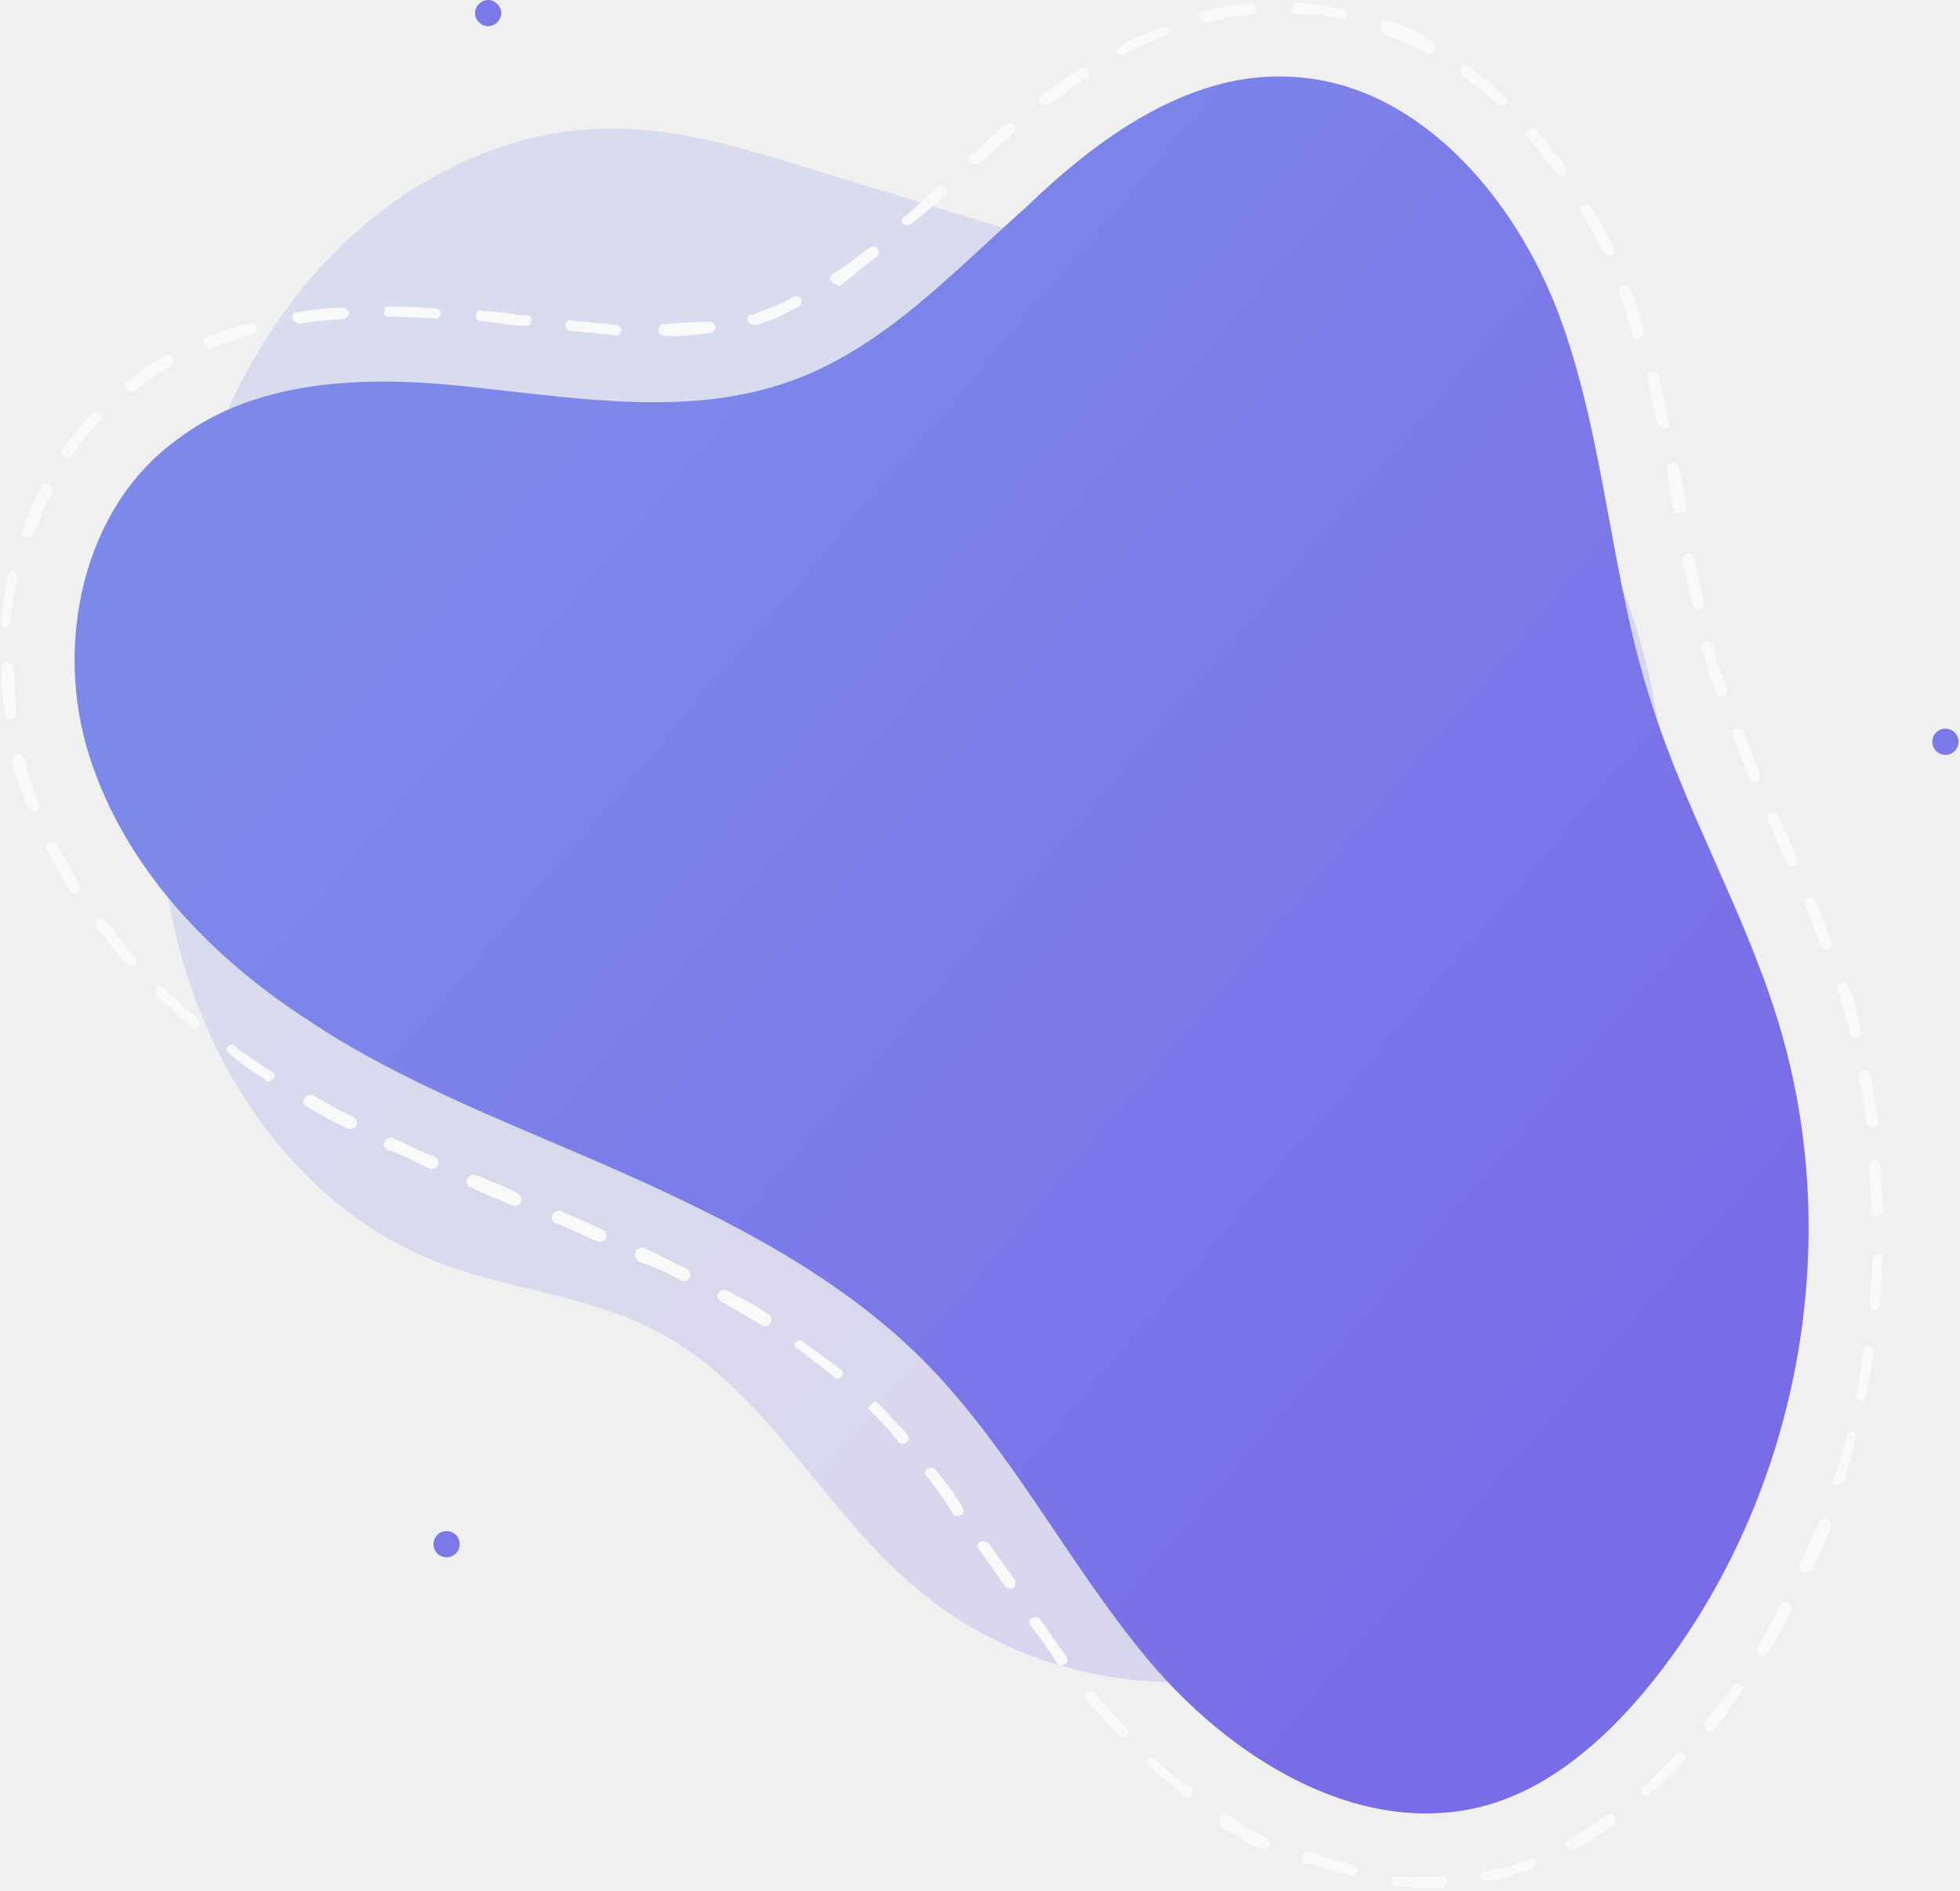
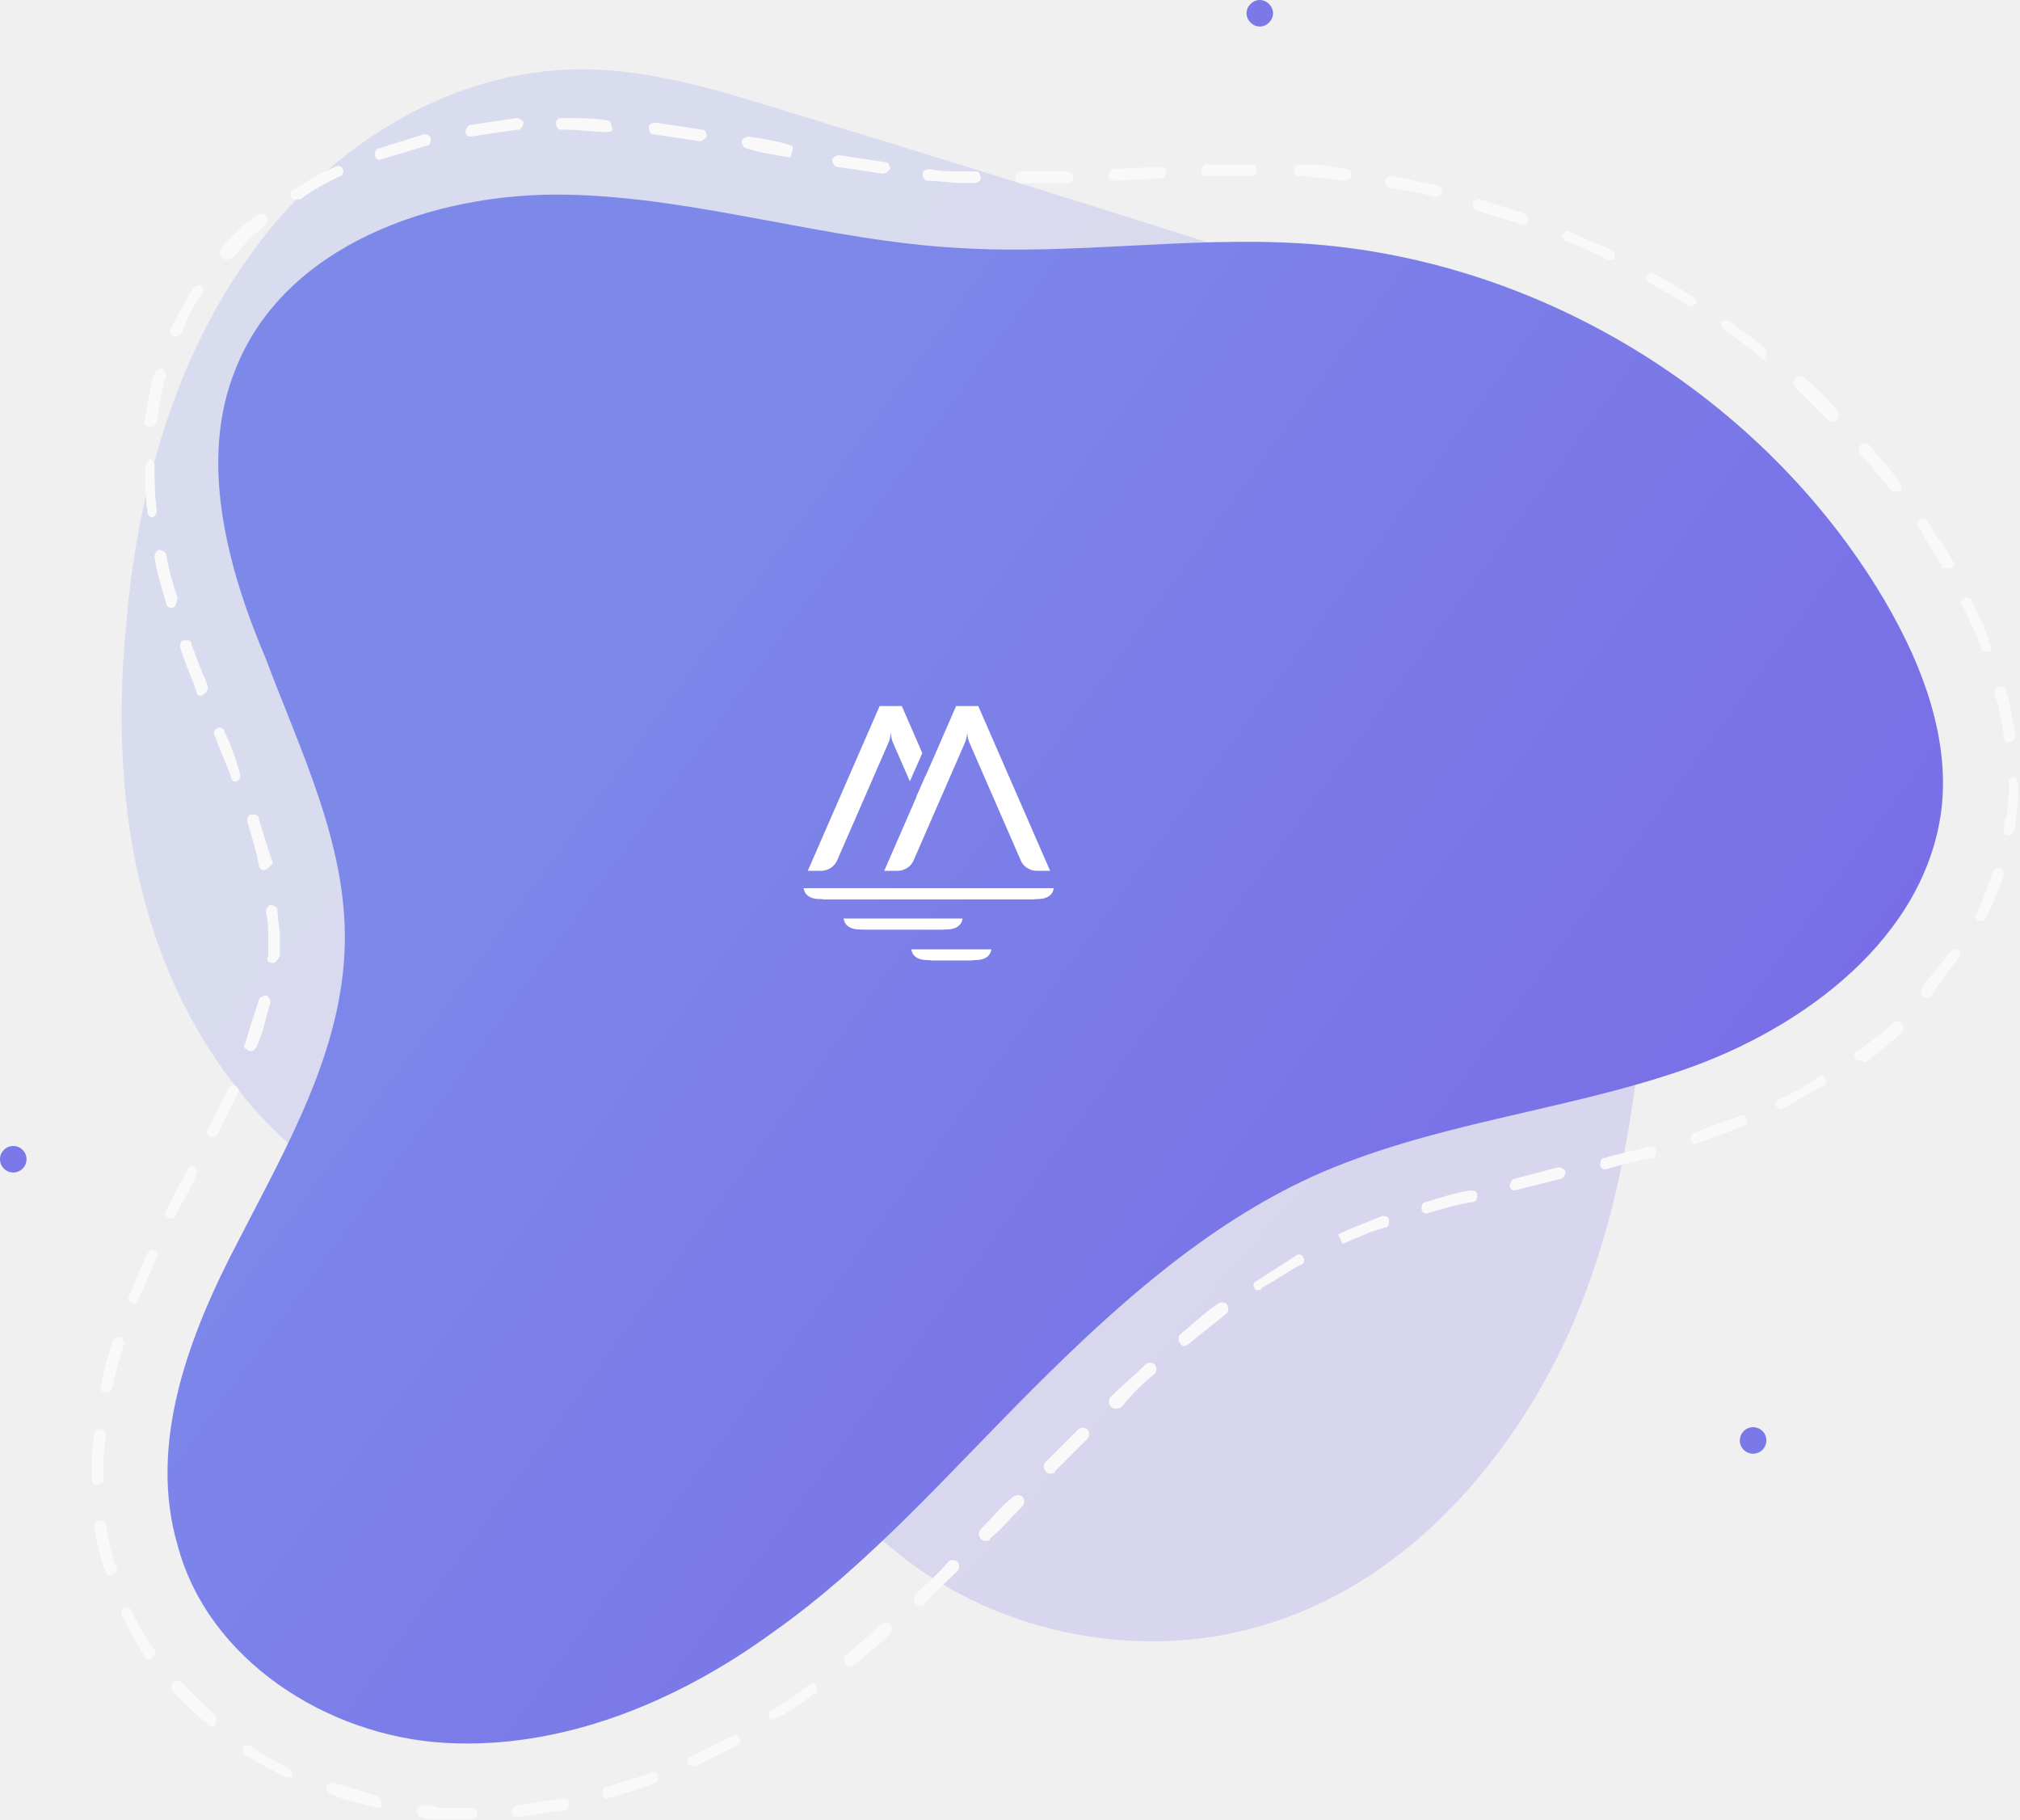
- <svg xmlns="http://www.w3.org/2000/svg" xmlns:xlink="http://www.w3.org/1999/xlink" height="410" viewBox="0 0 425 410" width="425">
-   <linearGradient id="a">
-     <stop offset="0" stop-color="#796ce7" />
-     <stop offset="1" stop-color="#7d89e9" />
-   </linearGradient>
-   <linearGradient id="b" x1="83.763%" x2="18.621%" xlink:href="#a" y1="85.06%" y2="26.619%" />
-   <linearGradient id="c" x1="85.564%" x2="16.948%" xlink:href="#a" y1="85.06%" y2="26.619%" />
-   <g fill="none">
-     <path d="M176.422 36.806c-14.426-4.477-28.852-8.954-43.775-8.954-27.858 0-54.222 16.416-70.638 39.299-16.416 22.385-24.375 50.74-26.862 78.597-2.488 24.872-.995 50.74 8.456 74.12s26.862 43.775 49.745 53.227c15.918 6.467 33.33 7.461 48.75 15.42 24.375 12.437 36.811 40.294 58.202 57.207 21.887 17.908 53.724 23.878 80.586 14.924 29.35-9.452 51.735-35.32 64.171-63.674 12.436-28.852 15.421-60.191 16.416-91.53 1.492-36.812-1.492-77.602-26.365-104.962-18.405-19.4-45.268-28.355-70.638-36.314a8654.174 8654.174 0 0 0-88.048-27.36z" fill="url(#b)" opacity=".2" />
-     <path d="M5.996 174.919l-2.495-6.502c-.357-.929-.892-2.322-.784-3.43-.178-.463.108-1.106 1.037-1.463.464-.178 1.107.108 1.463 1.037.357.929.892 2.322.784 3.43l2.496 6.5c.178.465-.108 1.108-.573 1.286-.928.357-1.571.07-1.928-.858zm4.03 9.11c-.178-.465.108-1.107.572-1.286.465-.178 1.572-.07 1.75.394 1.534 2.609 3.247 5.681 4.959 8.754.178.464.07 1.571-.394 1.75-.465.178-1.572.07-1.75-.395l-5.137-9.217zM1.188 155.45c-.32-3.607-1.103-7.036-.78-10.358-.178-.464.573-1.285 1.037-1.463s1.286.572 1.464 1.036c.14 3.143.46 6.75.6 9.894.179.464-.572 1.285-1.036 1.463-.929.357-1.107-.108-1.285-.572zm19.506 45.263c-.178-.464.108-1.107.572-1.285.465-.178 1.393-.535 1.75.394 1.998 2.43 4.175 5.324 6.174 7.754.642.286.534 1.393.07 1.572-.464.178-1.393.535-1.572.07-2.64-2.716-4.817-5.61-6.994-8.505.178.465 0 0 0 0zM.45 135.486l-.179-.464c.324-3.322.648-6.643 1.436-10.142.286-.643.75-.821 1.215-1 .642.287.82.75.999 1.215-.966 3.035-1.29 6.357-1.614 9.678-.286.643-.572 1.285-1.215 1-.286.642-.464.177-.642-.287zm33.34 79.916c-.178-.465.109-1.107.109-1.107.286-.643 1.393-.535 1.571-.07l7.389 6.754c.642.286.534 1.393.07 1.572-.286.642-1.393.535-1.572.07l-7.388-6.755-.178-.464zM4.786 116.239c-.179-.465-.179-.465.108-1.107.966-3.036 2.397-6.249 3.827-9.462.286-.643 1.215-1 1.858-.713.643.286 1 1.215.713 1.857-1.609 2.75-2.575 5.784-4.006 8.998-.286.642-.75.82-1.858.713-.464.178-.464.178-.642-.286zM49.319 228.09c-.178-.465-.356-.93.108-1.107.286-.643 1.393-.535 1.572-.07 2.284 1.786 5.211 3.86 7.96 5.469.643.286 1 1.215.07 1.571-.285.643-1.214 1-1.57.07-2.75-1.608-5.677-3.682-8.14-5.933.179.464.179.464 0 0zm16.565 11.225c-.179-.464-.179-.464.107-1.107.287-.643 1.215-1 1.858-.713 2.749 1.609 5.498 3.218 8.711 4.648.643.287 1 1.215.714 1.858-.287.643-1.215 1-1.858.713-3.214-1.43-5.963-3.04-8.711-4.648-.643-.287-.821-.751-.821-.751zM13.439 98.53c-.178-.465-.356-.929.108-1.107 2.074-2.928 4.325-5.39 6.577-7.853.286-.643 1.393-.535 1.571-.07.643.285.535 1.393.07 1.57-2.25 2.464-4.503 4.927-6.112 7.676-.286.642-1.393.534-1.571.07-.464.178-.464.178-.643-.286zm69.867 150.083c-.178-.464-.178-.464.108-1.107s1.215-1 1.858-.713c3.213 1.43 5.962 3.04 8.997 4.006.643.286 1 1.215.713 1.858-.286.642-1.215.999-1.857.713-3.214-1.431-5.963-3.04-8.998-4.006-.642-.286-.82-.75-.82-.75zM27.127 84.217c-.178-.464.108-1.107.573-1.285l.75-.821c2.43-1.999 5.038-3.533 7.182-4.888.465-.179 1.572-.07 1.75.394.178.464.07 1.571-.394 1.75-2.608 1.533-4.752 2.89-7.182 4.888l-.75.82c-.465.179-1.108-.107-1.929-.858zm74.174 172.408c-.178-.464-.178-.464.108-1.107s1.215-1 1.858-.713c3.213 1.43 6.248 2.397 8.997 4.006.643.286 1 1.215.713 1.858-.286.642-1.215.999-1.857.713-3.214-1.431-6.249-2.397-8.998-4.006-.464.178-.642-.286-.82-.75zM44.17 74.478c-.179-.464.108-1.107.572-1.285l.929-.357c2.786-1.07 5.573-2.139 8.537-2.744.465-.178 1.572-.07 1.464 1.036.178.465-.108 1.108-1.037 1.464-2.964.605-5.75 1.675-8.537 2.745l-.929.356c.286-.643-.821-.75-1-1.215zm75.59 189.98c-.178-.464-.178-.464.109-1.106.286-.643 1.215-1 1.857-.713l8.998 4.006c.642.286.999 1.214.713 1.857-.286.643-1.215 1-1.858.713l-8.997-4.006c-.465.179-.643-.286-.821-.75zm17.996 8.013c-.179-.465-.179-.465.108-1.107.286-.643 1.214-1 1.857-.714 3.214 1.431 5.963 3.04 9.176 4.47.643.287 1 1.216.713 1.858-.286.643-1.215 1-1.858.714a46.094 46.094 0 0 0-8.997-4.006c-.643-.287-.821-.751-1-1.215zM63.459 69.205c-.356-.929.394-1.75 1.037-1.464 2.965-.605 6.572-.924 9.715-1.065.464-.178 1.285.573 1.464 1.037s-.573 1.285-1.037 1.464c-3.143.14-6.75.46-9.715 1.065-.643-.286-1.286-.573-1.464-1.037zm92.184 212.385c-.178-.465-.178-.465.108-1.107.286-.643 1.215-1 1.857-.714 2.75 1.61 5.963 3.04 8.89 5.113.643.287 1 1.215.713 1.858-.286.643-1.215 1-1.858.713l-8.247-4.827c-1.285-.572-1.463-1.036-1.463-1.036zM83.246 68.004c.108-1.107.394-1.75 1.037-1.464 3.143-.14 6.464.183 10.25.328.642.286 1.285.572.999 1.215-.286.643-.573 1.285-1.215 1-3.321-.324-6.464-.183-9.786-.507-.464.178-1.107-.108-1.285-.572zm89.247 224.168c-.178-.464-.356-.929.108-1.107.286-.643 1.393-.535 1.572-.07 2.927 2.073 5.211 3.86 8.139 5.934.642.286.534 1.393.07 1.571-.286.643-1.393.535-1.571.07-2.463-2.251-5.212-3.86-7.675-6.112-.464.179-.643-.286-.643-.286zm15.706 13.154l1.501-1.642c2.463 2.251 4.461 4.681 7.103 7.397.178.465.534 1.393-.394 1.75-.465.178-1.394.535-1.75-.394-2.177-2.894-4.64-5.146-6.46-7.111zM103.281 68.838l-.178-.464c.286-.643.572-1.286 1.215-1l1.107.108c2.214.216 4.893.254 7.285.934l1.572-.07c.643.286 1.285.572 1 1.214-.287.643-.573 1.286-1.216 1l-1.571.07c-2.215-.216-5.071-.718-7.286-.933l-1.107-.108c-.464.178-.642-.286-.82-.75zm97.373 250.889c-.178-.465.108-1.107.572-1.286.465-.178 1.394-.534 1.75.394 1.999 2.43 4.175 5.325 5.71 7.933.178.464.534 1.393-.395 1.75-.464.178-1.393.534-1.75-.394-1.712-3.073-3.71-5.503-5.887-8.397zm11.418 15.865c-.178-.465.108-1.108.573-1.286.464-.178 1.571-.07 1.75.394l5.709 7.933c.178.464.07 1.571-.394 1.75-.465.178-1.572.07-1.75-.395l-5.888-8.396c.179.464.179.464 0 0zm11.133 16.507c-.179-.464.108-1.107.572-1.285.464-.179 1.393-.535 1.75.394 1.998 2.43 3.71 5.502 5.709 7.932.178.465.535 1.393-.394 1.75-.465.178-1.393.535-1.75-.394-1.534-2.608-3.71-5.503-5.887-8.397.178.464.178.464 0 0zm12.06 16.151c-.178-.464.109-1.107.573-1.285.464-.179 1.393-.535 1.75.394.82.75.999 1.215 1.82 1.965 1.82 1.966 2.998 3.645 4.818 5.61.642.287.535 1.394.07 1.572-.286.643-1.393.535-1.571.07-1.82-1.965-3.462-3.466-4.818-5.61-1.464-1.037-1.82-1.965-2.641-2.716zM122.746 70.958l-.179-.464c.286-.643.573-1.286 1.215-1l9.964.971c.643.286 1.285.573 1 1.215s-.573 1.286-1.216 1l-9.964-.971s-.642-.286-.82-.75zM248.828 382.76c-.178-.464.108-1.107.108-1.107.286-.643 1.393-.535 1.571-.07 2.463 2.251 4.926 4.503 7.675 6.112.643.286.535 1.393.07 1.571-.286.643-1.393.535-1.571.07-2.463-2.25-5.39-4.324-7.853-6.576zm15.814 12.046c-.179-.464-.357-.928.107-1.107.287-.642 1.215-.999 1.572-.07 2.749 1.609 5.676 3.682 8.247 4.827.643.286 1 1.215.713 1.857-.286.643-1.215 1-1.858.713-2.749-1.609-5.962-3.04-8.89-5.113.287-.642.109-1.107.109-1.107zM142.78 71.793c.108-1.107.394-1.75 1.037-1.464 3.607-.319 6.75-.46 9.893-.6.464-.179 1.285.572 1.464 1.036.178.464-.573 1.285-1.037 1.464-3.143.14-6.572.924-9.893.6-1.107-.108-1.286-.572-1.464-1.036zM282.35 403.46c-.178-.465-.178-.465.108-1.107s.75-.821 1.858-.713l9.105 2.899c.643.286.821.75 1 1.215-.287.642-.751.82-1.215.999-3.036-.967-6.535-1.755-9.57-2.72-.929.356-1.107-.109-1.286-.573zM162.21 69.663c-.356-.93-.07-1.572 1.037-1.464l3.715-1.426c1.858-.713 3.251-1.248 4.93-2.426.465-.178 1.572-.07 1.75.394.178.465.07 1.572-.394 1.75-1.857.713-3.537 1.89-4.93 2.425l-4.18 1.605c-1.107-.108-1.75-.394-1.928-.858zm139.566 338.595l-.178-.464c.286-.643.572-1.285 1.215-1 3.321.324 6.464.184 9.607.043.464-.178 1.285.572 1.464 1.036.178.465-.573 1.286-1.037 1.464-3.143.14-6.929-.004-10.25-.328-.643-.286-.82-.75-.82-.75zM180.073 60.674c-.178-.464.108-1.107.573-1.285 2.608-1.534 5.038-3.533 7.932-5.71.465-.178 1.393-.534 1.75.395.178.464.535 1.393-.394 1.75-2.894 2.176-5.324 4.174-7.754 6.173-.643-.286-1.75-.394-2.107-1.323zm141.025 346.561c-.356-.928.394-1.75 1.037-1.463.929-.357 1.393-.535 2.5-.427 2.5-.427 4.823-1.319 7.145-2.21.464-.178 1.107.108 1.285.572.178.465-.108 1.107-1.036 1.464-2.323.891-4.645 1.783-7.145 2.21-.929.356-1.393.534-2.5.427-.465.178-1.107-.108-1.286-.573zM195.582 48.327c-.179-.464.108-1.107.572-1.285 2.43-1.999 4.682-4.462 7.112-6.46.286-.643 1.393-.535 1.571-.07.643.286.535 1.393.07 1.57-2.251 2.464-4.681 4.462-7.575 6.639-.465.178-.93.356-1.75-.394zm144.093 351.778c-.178-.465.108-1.108.572-1.286 2.608-1.534 5.68-3.246 8.11-5.245.465-.178 1.394-.534 1.75.394.179.465.535 1.394-.393 1.75-2.895 2.177-5.503 3.71-8.576 5.423 0 0-1.107-.108-1.463-1.036.178.464.178.464 0 0zM210.09 34.765c-.178-.465.108-1.107.572-1.286l1.215-.999c1.966-1.82 3.931-3.64 6.361-5.639.464-.178 1.393-.534 1.75.394.356.93.535 1.394-.394 1.75-1.966 1.82-4.396 3.819-5.897 5.46l-1.215 1c-.929.356-1.571.07-2.392-.68zm145.913 353.743c-.178-.464.108-1.107.572-1.285 2.43-1.999 4.682-4.462 6.934-6.925.286-.642 1.393-.534 1.571-.07.643.286.535 1.393.07 1.572-2.251 2.462-4.503 4.925-7.397 7.102-.286.643-1.215 1-1.75-.394.178.464.178.464 0 0zM225.421 21.953c-.178-.464.108-1.107.572-1.285 2.894-2.177 5.324-4.175 8.397-5.888.464-.178 1.571-.07 1.75.394.178.465.07 1.572-.394 1.75-2.608 1.534-5.503 3.711-7.933 5.71-1.571.07-2.036.248-2.392-.68zm144.271 352.242c-.178-.464-.356-.929.108-1.107.75-.82 1.787-2.284 2.538-3.105 1.037-1.464 2.538-3.106 3.574-4.57.286-.642 1.394-.534 1.572-.07.642.286.535 1.393.07 1.572-1.036 1.463-2.538 3.105-3.396 5.033-.75.821-1.787 2.285-2.538 3.106-.286.642-1.393.534-1.571.07l-.357-.929zM242.107 11.285c-.179-.464.108-1.107.572-1.285 3.072-1.712 6.323-2.96 9.11-4.03.464-.178 1.107.108 1.75.394.178.465-.108 1.107-.573 1.286-2.786 1.07-6.037 2.317-9.11 4.03-.928.356-1.571.07-1.75-.395zm138.989 346.81c-.179-.464-.179-.464.108-1.107 1.609-2.749 3.218-5.498 4.648-8.711.286-.643 1.215-1 1.858-.713s1 1.215.713 1.857c-1.609 2.75-3.04 5.963-5.113 8.89-.286.643-1.215 1-1.858.713l-.356-.929zM260.04 3.87c-.356-.93-.07-1.572 1.037-1.464 3.43-.784 6.858-1.567 10.001-1.708.465-.178 1.286.572 1.464 1.037.178.464-.572 1.285-1.037 1.463-3.143.141-6.572.925-9.537 1.53-.928.356-1.571.07-1.928-.858zm130.175 336.34c-.179-.465-.179-.465.108-1.108l4.006-8.997c.286-.643 1.214-1 1.857-.713.643.286 1 1.215.713 1.857a46.094 46.094 0 0 1-4.006 8.998c-.286.642-1.215.999-1.857.713-.465.178-.643-.286-.821-.75zm7.369-18.282c-.178-.464-.178-.464.108-1.107.966-3.035 1.932-6.07 2.72-9.57.287-.642.75-.82 1.215-.999.643.286.821.75 1 1.215-.967 3.035-1.755 6.535-2.721 9.57-.286.642-.75.82-1.858.713-.286.643-.286.643-.464.178zM280.114 2.025l-.18-.465c.287-.643.573-1.285 1.216-1 3.321.324 6.642.648 10.142 1.436.643.286.82.75 1 1.215-.287.643-.751.821-1.216 1-3.035-.967-6.356-1.29-9.5-1.15-1.106-.108-1.285-.572-1.463-1.036zm122.447 300.94l-.179-.464c.788-3.5 1.29-6.356 1.614-9.677.286-.643.572-1.286 1.215-1s1.285.573 1 1.216c-.325 3.32-1.113 6.82-1.614 9.677-.287.643-.573 1.286-1.215 1-.643-.287-.821-.751-.821-.751zm3.048-19.819l-.178-.464c.324-3.322.647-6.643.507-9.786.286-.642.572-1.285 1.215-.999.642.286 1.285.572.999 1.215-.324 3.321-.183 6.464-.507 9.785-.286.643-.572 1.286-1.215 1-.464.178-.642-.286-.82-.75zM299.361 6.36c-.179-.465-.179-.465.107-1.107.287-.643.751-.821 1.858-.714 3.035.967 6.249 2.397 9.176 4.47.643.287 1 1.216.713 1.858s-1.215 1-1.858.713a46.094 46.094 0 0 0-8.997-4.005c-.821-.751-1-1.215-1-1.215zm106.619 256.93c-.32-3.607-.46-6.75-.78-10.358-.178-.464.573-1.285 1.037-1.463.465-.179 1.286.572 1.464 1.036.14 3.143.46 6.75.6 9.894.179.464-.572 1.285-1.036 1.463-.464.179-1.107-.108-1.285-.572zM316.783 15.656c-.178-.465-.356-.929.108-1.107.286-.643 1.393-.535 1.572-.07 2.927 2.073 5.212 3.86 7.853 6.576.642.286.534 1.393.07 1.571-.286.643-1.393.535-1.571.07-2.463-2.25-4.926-4.502-7.675-6.111l-.357-.93zm87.995 227.846c-.319-3.607-1.102-7.036-1.708-10.001-.178-.464.573-1.285 1.037-1.464.465-.178 1.285.573 1.464 1.037.783 3.43.924 6.572 1.708 10.001.178.465-.573 1.286-1.037 1.464-.643-.286-1.286-.572-1.464-1.037zm-29.124-84.199c-.178-.464.108-1.107.573-1.285s1.571-.07 1.75.394l3.565 9.288c.178.465.07 1.572-.394 1.75-.465.178-1.572.07-1.75-.394l-3.744-9.753zm-3.565-9.288l-.891-2.322c-.892-2.322-1.319-4.822-2.21-7.144-.178-.465.108-1.107 1.037-1.464.464-.178 1.107.108 1.463 1.037.427 2.5 1.319 4.822 2.21 7.144l.891 2.322c.179.465-.108 1.107-1.036 1.464-.465.178-1.107-.108-1.464-1.037zm28.988 74.127c-.606-2.964-1.497-5.286-2.102-8.251l-.535-1.393c-.178-.465.108-1.107 1.037-1.464.464-.178 1.107.108 1.463 1.037l.535 1.393c1.07 2.786 1.497 5.287 2.102 8.251.178.465-.108 1.108-1.037 1.464-.643-.286-1.285-.572-1.463-1.037zm-17.827-46.44c-.179-.465.107-1.108.572-1.286.464-.178 1.571-.07 1.75.394l4.03 9.11c.178.464.07 1.572-.395 1.75s-1.571.07-1.75-.394zm8.06 18.22c-.18-.465.107-1.108.571-1.286.465-.178 1.572-.07 1.75.394l3.566 9.288c.178.465-.108 1.107-1.037 1.464-.464.178-1.107-.108-1.285-.573zm-24.316-64.732c-.783-3.429-1.389-6.394-2.172-9.823-.178-.464.572-1.285 1.037-1.463s1.285.572 1.463 1.036c.784 3.43 1.389 6.394 2.172 9.823.179.465-.107 1.107-1.036 1.464-.643-.286-1.286-.572-1.464-1.037zM331.096 29.344c-.178-.464.108-1.107.572-1.285.465-.179 1.394-.535 1.75.394 1.998 2.43 4.175 5.324 6.174 7.754.178.464.534 1.393-.394 1.75-.465.178-1.394.534-1.75-.394-2.177-2.895-4.175-5.325-6.352-8.219.178.464 0 0 0 0zm32.018 82.022c-.605-2.965-1.389-6.394-1.53-9.537-.178-.464.573-1.285 1.037-1.463.465-.179 1.286.572 1.464 1.036.783 3.43 1.389 6.394 1.53 9.537l-.93.357zm-3.702-19.36c-.783-3.429-1.388-6.394-2.172-9.823-.178-.464.108-1.107 1.037-1.463.464-.179 1.107.107 1.464 1.036.783 3.43 1.388 6.394 2.172 9.823.178.465-.108 1.107-1.037 1.464-.643-.286-1.285-.572-1.464-1.037zm-16.72-46.333c-.178-.464.108-1.107.573-1.285.464-.178 1.571-.07 1.75.394 1.712 3.072 3.246 5.68 4.958 8.753.179.465.07 1.572-.394 1.75-.464.178-1.571.07-1.75-.394-1.89-3.537-3.424-6.145-5.136-9.218zm11.447 27.044c-1.07-2.787-1.674-5.751-2.744-8.538l-.357-.929c-.178-.464.108-1.107 1.037-1.463.464-.179 1.107.108 1.285.572l.357.929c1.07 2.786 2.14 5.573 2.744 8.537.179.465-.107 1.108-1.036 1.464-.286.643-.93.357-1.286-.572z" fill="#f9f9f9" />
-     <path d="M278.246 16.595c28.358.304 50.448 25.926 60.145 52.576s10.857 56.043 19.625 83.05c7.342 23.29 19.792 44.62 27.134 67.91 15.04 47.511 5.505 101.792-24.521 141.558-10.26 13.53-23.553 26.092-39.592 30.118-26.79 6.553-54.172-10.643-71.802-31.584-17.629-20.94-30.112-46.52-49.886-66.105-17.953-17.619-41.16-29.491-64.296-39.792-23.136-10.301-47.31-19.139-68.086-33.01-21.242-13.692-39.908-33.169-47.606-57.389-7.699-24.22-1.465-53.787 18.974-68.56 18.116-13.88 43.152-13.9 65.472-11.278 22.785 2.443 46.104 6.28 67.645-1.456 20.148-7.201 35.159-23.62 51.06-37.717 15.547-15.026 34.77-28.8 55.734-28.321z" fill="url(#c)" />
-     <g fill="#7b79e8">
-       <circle cx="421.843" cy="160.843" r="2.843" />
-       <circle cx="96.843" cy="334.843" r="2.843" />
-       <path d="M108.685 2.843c0 1.516-1.326 2.842-2.842 2.842S103 4.36 103 2.843 104.327 0 105.843 0s2.842 1.327 2.842 2.843z" />
+ <svg xmlns="http://www.w3.org/2000/svg" width="433" height="390" viewBox="0 0 433 390">
+   <defs>
+     <linearGradient x1="83.763%" y1="85.06%" x2="18.621%" y2="26.619%" id="a">
+       <stop stop-color="#796CE7" offset="0%" />
+       <stop stop-color="#7D89E9" offset="100%" />
+     </linearGradient>
+     <linearGradient x1="85.685%" y1="76.672%" x2="16.835%" y2="32.213%" id="b">
+       <stop stop-color="#796CE7" offset="0%" />
+       <stop stop-color="#7D89E9" offset="100%" />
+     </linearGradient>
+   </defs>
+   <g fill="none" fill-rule="evenodd">
+     <path d="M168.422 23.806c-14.426-4.477-28.852-8.954-43.775-8.954-27.858 0-54.222 16.416-70.638 39.299-16.416 22.385-24.375 50.74-26.862 78.597-2.488 24.872-.995 50.74 8.456 74.12 9.452 23.38 26.862 43.775 49.745 53.227 15.918 6.467 33.33 7.461 48.75 15.42 24.375 12.437 36.811 40.294 58.202 57.207 21.887 17.908 53.724 23.878 80.586 14.924 29.35-9.452 51.735-35.32 64.171-63.674 12.436-28.852 15.421-60.191 16.416-91.53 1.492-36.812-1.492-77.602-26.365-104.962-18.405-19.4-45.268-28.355-70.638-36.314a8654.174 8654.174 0 0 0-88.048-27.36z" fill="url(#a)" fill-rule="nonzero" opacity=".2" />
+     <path d="M100.769 389.929h-6.964c-.995 0-2.488 0-3.482-.498-.498 0-.995-.497-.995-1.492 0-.497.497-.995 1.492-.995s2.487 0 3.482.498H101.266c.498 0 .995.497.995.995 0 .994-.497 1.492-1.492 1.492zm9.949-.498c-.498 0-.995-.497-.995-.994 0-.498.497-1.493.995-1.493 2.985-.497 6.467-.995 9.949-1.492.497 0 1.492.497 1.492.995 0 .497-.497 1.492-.995 1.492l-10.446 1.492zm-29.847-1.99c-.497 0-.497 0 0 0-3.482-.994-6.964-1.492-9.949-2.984-.497 0-.995-.995-.995-1.492 0-.498.995-.995 1.492-.995 2.985.995 6.467 1.99 9.452 2.984.497 0 .995.995.995 1.493 0 .995-.498.995-.995.995zm49.247-1.99c-.497 0-.994-.497-.994-.994s0-1.492.994-1.492c2.985-.995 6.467-1.99 9.452-2.985.497-.497 1.492 0 1.492.497 0 .498 0 1.493-.497 1.493-3.482 1.492-6.964 2.487-10.447 3.482.498 0 0 0 0 0zm-68.15-4.476h-.498c-2.984-1.492-5.969-2.985-8.954-4.975-.497-.497-.497-.995-.497-1.492.497-.497.995-.497 1.492-.497 2.488 1.99 5.472 3.482 8.457 4.974.497.498.995.995.497 1.492.498.498 0 .498-.497.498zm86.556-2.487c-.497 0-.995-.498-.995-.498-.497-.497 0-1.492.498-1.492l8.954-4.477c.497-.498 1.492 0 1.492.497.497.498 0 1.493-.497 1.493l-8.954 4.477h-.498zM45.552 370.03c-.497 0-.497 0-.995-.497-2.487-1.99-4.974-4.478-7.462-6.965-.497-.497-.497-1.492 0-1.99.498-.497 1.493-.497 1.99 0 1.99 2.488 4.477 4.477 6.965 6.965.497.497.497.995 0 1.99 0 .497 0 .497-.498.497zm120.383-1.492c-.498 0-.995 0-.995-.498-.498-.497 0-1.492.497-1.492 2.488-1.493 5.472-3.482 7.96-5.472.497-.498 1.492-.498 1.492.497.497.498.497 1.493-.498 1.493-2.487 1.99-5.472 3.98-8.456 5.472.497 0 .497 0 0 0zm16.416-11.442c-.498 0-.498 0-.995-.497-.498-.498-.498-1.492 0-1.99 2.487-1.99 4.974-3.98 7.461-6.467.498-.497 1.493-.497 1.99 0 .498.498.498 1.493 0 1.99-2.487 2.487-4.974 4.477-7.462 6.467-.497.497-.994.497-.994.497zm-150.23-1.492c-.497 0-.995 0-.995-.497-1.99-2.985-3.482-5.97-4.974-8.955-.498-.497 0-1.492.497-1.492.498-.497 1.492 0 1.492.498 1.493 2.984 2.985 5.969 4.975 8.456.497.498 0 1.493-.498 1.493 0 .497 0 .497-.497.497zm165.153-11.441c-.497 0-.497 0-.995-.498-.497-.497-.497-1.492 0-1.99 2.487-2.487 4.975-4.477 6.964-6.964.498-.497 1.493-.497 1.99 0 .498.498.498 1.492 0 1.99-2.487 2.487-4.974 4.477-6.964 6.964-.497.498-.995.498-.995.498zm-173.61-6.467c-.497 0-.995-.498-.995-.995l-.497-.995c-.995-2.985-1.492-5.97-1.99-8.457 0-.497.498-1.492.995-1.492.498 0 1.492.497 1.492.995.498 2.985.995 5.472 1.99 8.457l.498.994c0 .498-.498.995-1.493 1.493zm187.539-7.462c-.498 0-.498 0-.995-.497-.498-.498-.498-1.493 0-1.99 2.487-2.487 4.477-4.975 6.964-6.964.497-.498 1.492-.498 1.99 0 .497.497.497 1.492 0 1.99-2.487 2.487-4.477 4.974-6.964 6.964 0 .497-.498.497-.995.497zM20.68 318.296c-.498 0-.995-.497-.995-.995v-.995c0-2.984 0-5.969.497-8.954 0-.497.498-1.492 1.493-.994.497 0 .994.497.994 1.492-.497 2.985-.497 5.97-.497 8.954v.995c-.497-.498-.995.497-1.492.497zm204.451-2.487c-.497 0-.497 0-.995-.497-.497-.498-.497-1.493 0-1.99l6.467-6.467.498-.497c.497-.498 1.492-.498 1.99 0 .497.497.497 1.492 0 1.99l-.498.497-6.467 6.467c0 .497-.497.497-.995.497zm13.929-13.929c-.498 0-.498 0-.995-.497-.498-.497-.498-1.492 0-1.99 2.487-2.487 4.974-4.477 7.462-6.964.497-.498 1.492-.498 1.99 0 .497.497.497 1.492 0 1.99a46.094 46.094 0 0 0-6.965 6.964c-.497.497-.995.497-1.492.497zm-216.39-3.482c-.995 0-1.493-.995-.995-1.492.497-2.985 1.492-6.467 2.487-9.452 0-.497.995-.994 1.492-.994.498 0 .995.994.995 1.492-.995 2.985-1.99 6.467-2.487 9.451-.498.498-.995.995-1.493.995zm231.313-9.949c-.497 0-.497 0-.995-.497-.497-.498-.497-1.492 0-1.99 2.488-1.99 4.975-4.477 7.96-6.467.497-.497 1.492-.497 1.99 0 .497.498.497 1.493 0 1.99l-7.462 5.97c-.995.994-1.493.994-1.493.994zM28.64 279.495s-.498 0 0 0c-.995-.497-1.492-.995-.995-1.492.995-2.985 2.487-5.97 3.98-9.452.497-.497.994-.995 1.492-.497.497.497.995.995.497 1.492-1.492 2.985-2.487 5.97-3.98 8.954 0 .498-.497.995-.994.995zm241.263-2.984c-.498 0-.995 0-.995-.498-.498-.497 0-1.492.497-1.492 2.985-1.99 5.472-3.482 8.457-5.472.497-.498 1.492 0 1.492.497.498.498 0 1.493-.497 1.493-2.985 1.492-5.472 3.482-8.457 4.974 0 .498-.497.498-.497.498zm17.908-9.95l-.498-.994-.497-.995c2.985-1.493 5.97-2.487 9.451-3.98.498 0 1.493 0 1.493.995 0 .498 0 1.492-.995 1.492-3.482.995-6.467 2.488-8.954 3.483zM36.598 261.09h-.497c-.498-.498-.995-.995-.498-1.493l.498-.995c.994-1.99 1.99-4.477 3.482-6.466l.497-1.493c.498-.497.995-.995 1.493-.497.497.497.994.995.497 1.492l-.497 1.492c-.995 1.99-2.488 4.478-3.483 6.467l-.497.995c0 .498-.498.498-.995.498zm269.12-.995c-.498 0-.995-.498-.995-.995 0-.498 0-1.492.995-1.492 2.985-.995 6.467-1.99 9.451-2.488.498 0 1.493 0 1.493.995 0 .498 0 1.493-.995 1.493-3.482.497-6.467 1.492-9.95 2.487zm18.903-4.975c-.497 0-.995-.497-.995-.995 0-.497.498-1.492.995-1.492l9.452-2.487c.497 0 1.492.497 1.492.995 0 .497-.498 1.492-.995 1.492l-9.949 2.487c.497 0 .497 0 0 0zm19.4-4.477c-.497 0-.994-.497-.994-.995 0-.497 0-1.492.995-1.492 2.984-.995 6.466-1.492 9.451-2.487.497 0 1.492 0 1.492.995 0 .497 0 1.492-.995 1.492-2.984.497-6.466 1.492-9.948 2.487.497 0 .497 0 0 0zm19.401-5.472c-.497 0-.995-.497-.995-.995 0-.497 0-1.492.995-1.492.995-.497 1.492-.497 2.487-.995 2.488-.995 4.477-1.492 6.965-2.487.497-.498 1.492 0 1.492.497.497.498 0 1.493-.498 1.493-2.487.995-4.477 1.99-6.964 2.487-1.492.995-2.487.995-3.482 1.492zm-317.87-1.492h-.497c-.498-.498-.995-.995-.498-1.492l4.477-8.954c.498-.498.995-.995 1.493-.498.497.498.995.995.497 1.492l-4.477 8.954s-.497.498-.995.498zm336.276-5.97c-.498 0-.995-.497-.995-.497-.498-.497 0-1.492.497-1.492 2.985-1.493 5.97-2.985 8.457-4.975.497-.497 1.492 0 1.492.498.498.497 0 1.492-.497 1.492-2.985 1.492-5.97 3.482-8.954 4.975zm16.913-10.446c-.498 0-.995 0-.995-.497-.497-.498-.497-1.493.497-1.493 2.488-1.99 5.472-3.98 7.462-5.97.498-.497 1.493-.497 1.99 0 .497.498.497 1.493 0 1.99-2.487 1.99-4.975 4.478-7.96 6.468-.497-.498-.994-.498-.994-.498zm-345.23-1.99c-.995-.497-1.492-.995-.995-1.492.995-3.482 1.99-6.467 2.985-9.452 0-.497.995-.994 1.492-.994.498 0 .995.994.995 1.492-.995 2.985-1.492 6.467-2.984 9.451-.498.995-.995.995-1.493.995zm359.656-11.441c-.498 0-.498 0-.995-.497-.497-.498-.497-.995 0-1.99l5.97-7.462c.497-.497.994-.497 1.492-.497.497.497.497.994.497 1.492-1.99 2.487-3.98 5.472-5.97 7.96 0 .994-.497.994-.994.994zM58.486 206.37c-.498 0-.498 0 0 0-.995 0-1.493-.497-.995-1.492v-3.98c0-1.99 0-3.482-.498-5.472 0-.497.498-1.492.995-1.492.498 0 1.493.497 1.493.995 0 1.99.497 3.98.497 5.472v4.477c-.497.995-.995 1.492-1.492 1.492zm366.122-8.954h-.497c-.498-.497-.995-.995-.498-1.492 1.493-2.985 2.488-5.97 3.482-8.954 0-.498.995-.995 1.493-.995.497 0 .995.995.995 1.492-.995 2.985-2.488 6.467-3.98 9.452-.497.497-.995.497-.995.497zM56.496 186.472c-.497 0-.995-.497-.995-.995-.497-2.984-1.492-5.969-2.487-9.451 0-.498 0-1.492.995-1.492.497 0 1.492 0 1.492.994.995 3.483 1.99 6.467 2.985 9.452-.498.497-.995 1.492-1.99 1.492zm374.082-7.461c-.995 0-1.493-.995-.995-1.493 0-.995 0-1.492.497-2.487.498-2.487.498-4.975.498-7.462 0-.497.497-.995.995-.995.497 0 .994.498.994 1.493 0 2.487 0 4.974-.497 7.461 0 .995 0 1.493-.497 2.488 0 .497-.498.995-.995.995zM50.527 167.569c-.498 0-.995-.497-.995-.995-.995-2.984-2.488-5.969-3.482-8.954-.498-.497 0-1.492.497-1.492.497-.498 1.492 0 1.492.497 1.493 2.985 2.488 5.97 3.483 9.452 0 .497 0 .995-.995 1.492zm380.05-8.456c-.497 0-.994-.498-.994-.995-.498-2.985-.995-6.467-1.99-9.452 0-.497 0-1.492.995-1.492.497 0 1.492 0 1.492.995.995 3.482 1.493 6.467 1.99 9.949 0 0-.497.995-1.492.995.497 0 .497 0 0 0zm-387.512-9.95c-.498 0-.995-.497-.995-.994l-.497-1.493c-.995-2.487-1.99-4.974-2.985-7.959 0-.497 0-1.492.995-1.492s1.492 0 1.492.995c.995 2.487 1.99 5.472 2.985 7.461l.497 1.493c0 .995-.497 1.492-1.492 1.99zm382.538-9.45c-.497 0-.995-.498-.995-.996-.995-2.984-2.487-5.97-3.98-8.954-.497-.497 0-1.492.498-1.492.498-.498 1.492 0 1.492.497 1.493 2.985 2.985 5.97 3.98 9.452.497.497.497 1.492-.995 1.492.498 0 .498 0 0 0zM36.598 130.26c-.497 0-.995-.498-.995-.995-.995-3.482-1.99-6.467-2.487-9.95 0-.497.497-1.492.995-1.492.497 0 1.492.498 1.492.995.498 2.985 1.492 6.467 2.487 9.452-.497 1.492-.497 1.99-1.492 1.99zm380.549-8.457c-.498 0-.995 0-.995-.498-.498-.994-1.493-2.487-1.99-3.482-.995-1.492-1.99-3.482-2.985-4.974-.497-.498 0-1.492.498-1.492.497-.498 1.492 0 1.492.497.995 1.492 1.99 3.482 3.482 4.974.498.995 1.492 2.488 1.99 3.483.497.497 0 1.492-.498 1.492h-.994zM32.618 110.86c-.497 0-.994-.497-.994-.995-.498-3.482-.498-6.964-.498-9.949 0-.497.498-.995.995-1.492.497 0 .995.497.995.995 0 2.984 0 6.467.497 9.949 0 .995-.497 1.492-.995 1.492zm373.585-5.472c-.498 0-.498 0-.995-.497-1.99-2.488-3.98-4.975-6.467-7.462-.498-.498-.498-1.492 0-1.99.497-.497 1.492-.497 1.99 0 1.99 2.487 4.477 4.975 6.467 7.96.497.497.497 1.492 0 1.99h-.995zM32.12 91.46c-.995 0-1.492-.498-.995-1.493.498-3.482.995-6.964 1.99-9.949 0-.497.995-.995 1.492-.995.498 0 .995.995.995 1.493-.995 2.984-1.492 6.467-1.99 9.451 0 .995-.497 1.493-1.492 1.493zm360.65-.995c-.497 0-.497 0-.994-.498l-6.965-6.964c-.497-.498-.497-1.492 0-1.99.498-.497 1.493-.497 1.99 0a46.094 46.094 0 0 1 6.964 6.964c.498.498.498 1.493 0 1.99 0 .498-.497.498-.994.498zm-14.426-13.431c-.497 0-.497 0-.994-.498-2.488-1.99-4.975-3.98-7.96-5.97-.497-.497-.497-.994-.497-1.492.497-.497.995-.497 1.492-.497 2.488 1.99 5.472 3.98 7.96 5.97.497.497.497.994 0 1.99.497.497.497.497 0 .497zM37.593 72.059h-.498c-.497-.497-.994-.995-.497-1.492 1.492-2.985 2.985-5.97 4.975-8.954.497-.498.994-.498 1.492-.498.497.498.497.995.497 1.493-1.99 2.487-3.482 5.471-4.477 8.456-.497.995-.995.995-1.492.995zm324.834-6.467h-.497c-2.985-1.99-5.472-3.482-8.457-4.974-.497-.498-.995-.995-.497-1.493.497-.497.994-.995 1.492-.497 2.985 1.492 5.97 3.482 8.457 4.974.497.498.994.995.497 1.493-.497.497-.995.497-.995.497zm-17.41-9.949h-.498c-2.985-1.492-5.97-2.984-8.954-3.98-.498-.497-.995-.994-.498-1.492.498-.497.995-.995 1.493-.497 2.984 1.492 5.97 2.487 8.954 3.98.497.497.995.994.497 1.492 0 .497-.497.497-.995.497zm-296.48 0c-.498 0-.498 0-.995-.497-.498-.498-.498-.995 0-1.99 1.99-2.487 4.477-4.975 7.462-6.964.497-.498 1.492-.498 1.99 0 .497.497.497 1.492 0 1.99a46.094 46.094 0 0 0-6.965 6.964c-.995.497-1.492.497-1.492.497zm278.074-7.462c-3.482-.994-6.467-1.99-9.95-2.984-.497 0-.994-.995-.994-1.493 0-.497.995-.994 1.492-.994 2.985.994 6.467 1.99 9.452 2.984.497 0 .995.995.995 1.493 0 .497-.498.994-.995.994zM63.46 42.71c-.498 0-.996 0-.996-.498-.497-.497 0-1.492.498-1.492 2.985-1.99 5.472-3.482 8.954-4.975.497-.497 1.492 0 1.492.498.498.497 0 1.492-.497 1.492-2.985 1.492-5.97 2.985-8.457 4.975h-.995zm244.247-.498c-3.482-.995-6.965-1.492-9.95-1.99-.497 0-.994-.995-.994-1.492s.995-.995 1.492-.995c3.482.498 6.467 1.492 9.95 1.99.497 0 .994.995.994 1.492-.497.498-.995.995-1.492.995zm-89.044-2.985c-.497 0-.995-.497-.995-.994 0-.498.498-1.493.995-1.493h9.95c.497 0 1.492.498 1.492.995 0 .498-.498 1.492-.995 1.492h-10.447zm-9.949 0h-2.487c-2.487 0-4.974-.497-7.462-.497-.497 0-.994-.497-.994-1.492 0-.498.497-.995 1.492-.995 2.487.497 4.974.497 7.462.497h2.487c.497 0 .995.498.995 1.493 0 .497-.498.994-1.493.994zm79.592-.497c-2.984-.497-5.472-.497-8.456-.995h-1.493c-.497 0-.995-.497-.995-1.492 0-.498.498-.995 1.493-.995h1.492c2.985 0 5.472.497 8.457.995.497 0 .995.497.995 1.492-.498.498-.995.995-1.493.995zm-49.745 0c-.497 0-.995-.497-.995-.995 0-.497.498-1.492.995-1.492l9.95-.498c.497 0 1.492.498 1.492.995 0 .498-.498 1.493-.995 1.493l-10.447.497zm19.898-.995c-.497 0-.995-.497-.995-.995 0-.497.498-1.492.995-1.492H268.41c.498 0 .995.497.995 1.492 0 .498-.497.995-.995.995H258.46zm-69.145-.497c-.498 0-.498 0 0 0-3.482-.498-6.467-.995-9.95-1.493-.497 0-.994-.995-.994-1.492 0-.498.995-.995 1.492-.995 3.482.497 6.467.995 9.95 1.492.497 0 .994.498.994 1.493-.497.497-.995.995-1.492.995zM81.368 34.253c-.497 0-.994-.498-.994-.995s0-1.492.994-1.492c2.985-.995 6.467-1.99 9.452-2.985.497 0 1.492 0 1.492.995 0 .497 0 1.492-.995 1.492-3.482.995-6.466 1.99-9.949 2.985.498 0 0 0 0 0zm88.049-.498c-2.985-.497-6.467-.994-9.452-1.99-.497 0-.995-.994-.995-1.492 0-.497.995-.995 1.493-.995 3.482.498 6.467.995 9.451 1.99v.995l-.497 1.492zm-19.4-3.482c-3.483-.497-6.467-.995-9.95-1.492-.497 0-.994-.497-.994-1.492 0-.498.497-.995 1.492-.995 3.482.497 6.467.995 9.949 1.492.497 0 .995.498.995 1.492-.498.498-.995.995-1.493.995zm-49.248-.995c-.497 0-.995-.497-.995-.994 0-.498.498-1.493.995-1.493 3.482-.497 6.467-.995 9.949-1.492.497 0 1.492.497 1.492.995 0 .497-.497 1.492-.995 1.492-3.98.498-6.964.995-10.446 1.492zm29.35-.994c-2.985 0-5.97-.498-8.955-.498h-.995c-.497 0-.994-.497-.994-1.492 0-.498.497-.995.994-.995h.995c2.985 0 5.97 0 8.954.497.498 0 .995.498.995 1.493.498.497 0 .995-.995.995z" fill="#F9F9F9" fill-rule="nonzero" />
+     <path d="M50.527 79.023C60.973 52.66 92.81 41.217 121.164 41.715c28.355.497 56.212 9.949 84.567 11.441 24.375 1.492 48.75-2.487 73.125-.995 49.745 2.985 97.002 31.34 123.367 73.623 8.954 14.426 15.918 31.339 13.929 47.755-3.483 27.36-29.35 46.76-55.217 55.714-25.868 8.954-54.222 11.441-79.592 22.883-22.883 10.446-42.283 27.857-60.191 45.765-17.909 17.908-34.822 37.309-55.217 51.735-20.396 14.923-45.268 25.37-70.638 23.877-25.37-1.492-50.74-17.908-57.207-42.283-6.466-21.888 2.488-45.268 12.934-65.166 10.446-20.395 22.385-40.79 22.883-63.673.497-21.39-9.452-41.289-16.914-61.187-8.456-19.898-14.426-42.78-6.466-62.18z" fill="url(#b)" fill-rule="nonzero" />
+     <circle fill="#7B79E8" fill-rule="nonzero" cx="375.787" cy="308.703" r="2.843" />
+     <circle fill="#7B79E8" fill-rule="nonzero" cx="2.843" cy="248.44" r="2.843" />
+     <path d="M272.886 2.843c0 1.516-1.326 2.842-2.842 2.842S267.2 4.36 267.2 2.843 268.528 0 270.044 0s2.842 1.327 2.842 2.843z" fill="#7B79E8" fill-rule="nonzero" />
+     <g fill="#FFF">
+       <path d="M190.944 156.886c.033.427.082.825.147 1.194.067.37.165.712.298 1.023l3.641 8.347 2.673-6.043-4.393-10.092h-4.756l-15.403 35.317h2.808c.757 0 1.455-.206 2.096-.616a3.61 3.61 0 0 0 1.404-1.652l11.016-25.26c.264-.591.42-1.332.47-2.218" />
+       <path d="M209.7 151.316h-4.757c-4.354 10.022-6.546 15.05-6.582 15.083.038-.092.053-.19.082-.285l-1.999 4.573.022.05-6.926 15.896h2.808c.757 0 1.454-.206 2.095-.617a3.61 3.61 0 0 0 1.405-1.651l11.017-25.262c.262-.624.42-1.347.469-2.168.017.804.164 1.527.443 2.168l11.015 25.262c.264.69.726 1.24 1.382 1.65a3.924 3.924 0 0 0 2.12.618h2.81L209.7 151.316z" />
+       <path d="M175.726 192.68c.376 0 .612.024.764.064h45.16c.154-.04.39-.064.766-.064 3.393 0 3.45-2.33 3.45-2.33h-53.59s.057 2.33 3.45 2.33" />
+       <path d="M209.059 205.762c3.273 0 3.44-2.162 3.448-2.314h-17.149c.007.152.174 2.314 3.449 2.314.428 0 .695.028.838.078h8.575c.142-.05.41-.078.839-.078" />
+       <path d="M180.855 196.87s.057 2.33 3.45 2.33c.28 0 .47.015.622.037h17.316c.152-.022.342-.038.622-.038 3.393 0 3.45-2.329 3.45-2.329l.007-.001v-.024h-25.51v.017l.043.008z" />
    </g>
  </g>
</svg>
